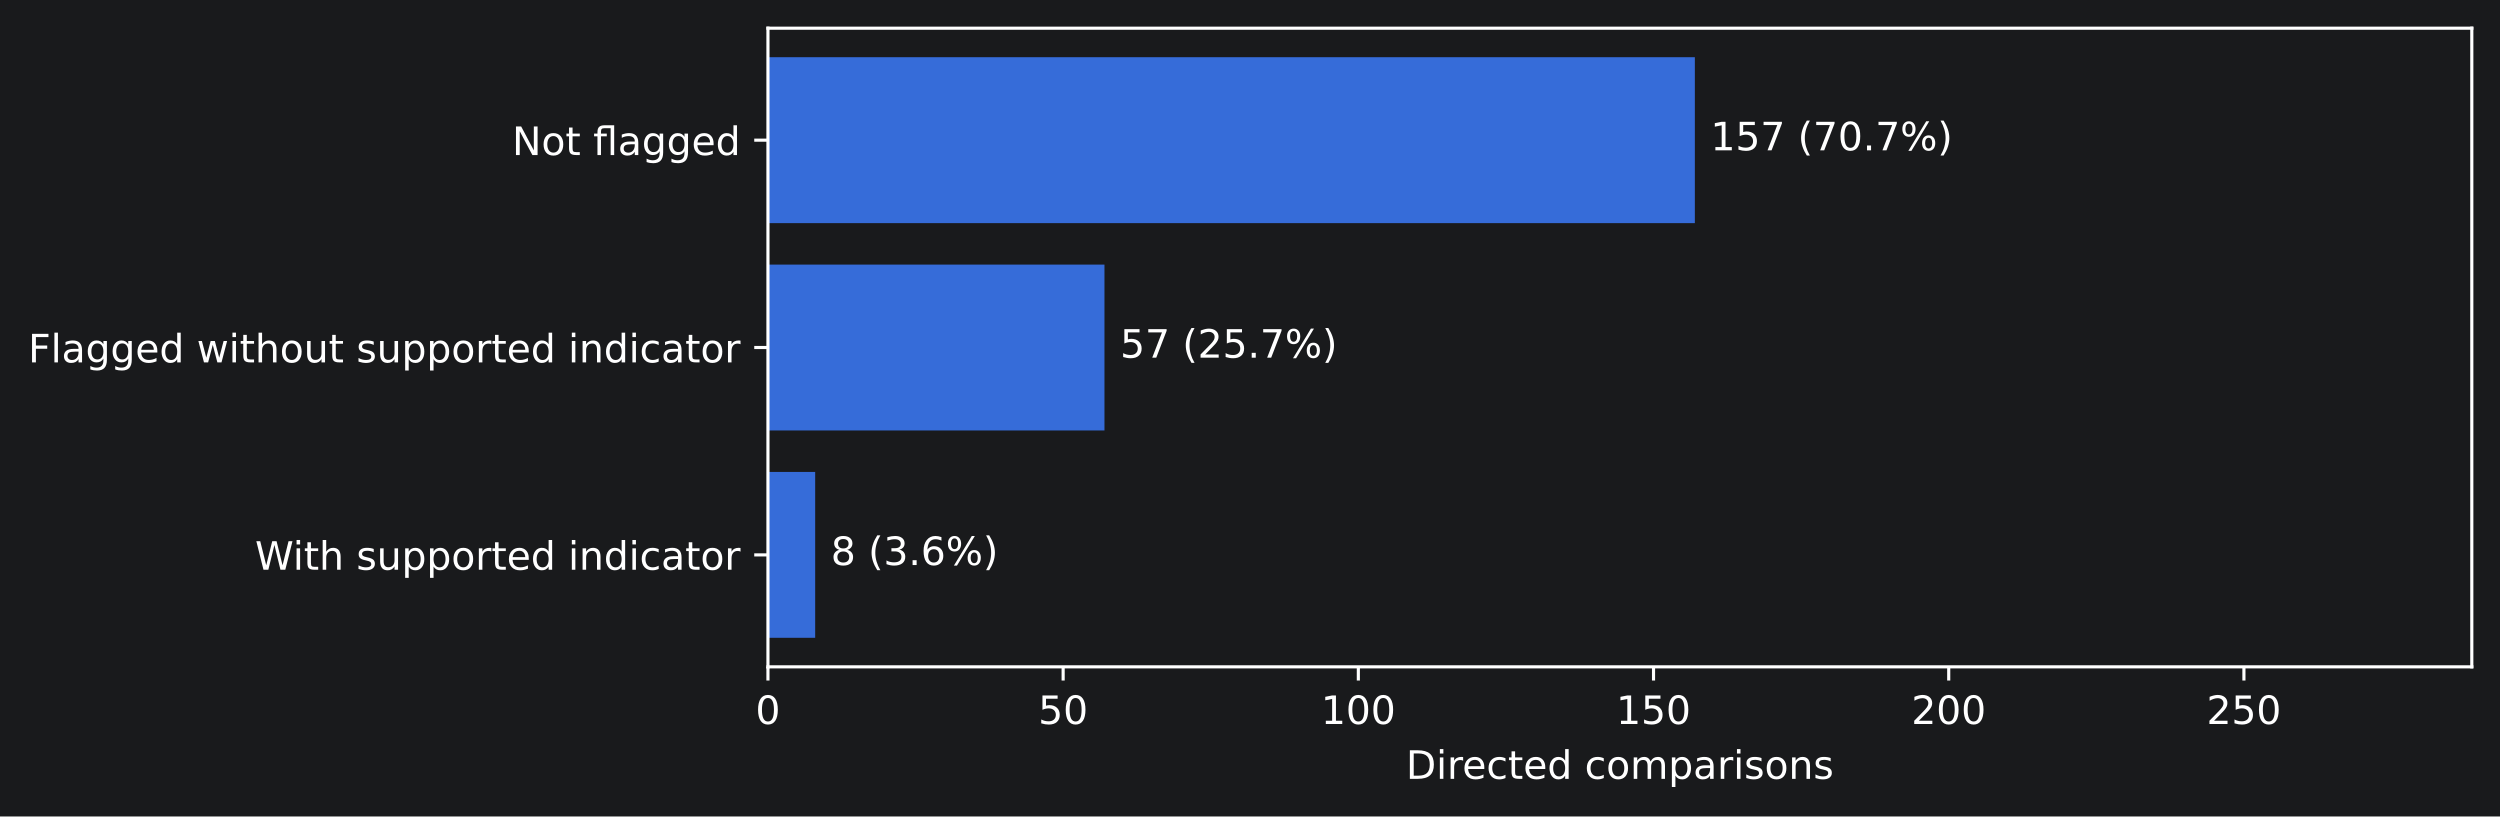
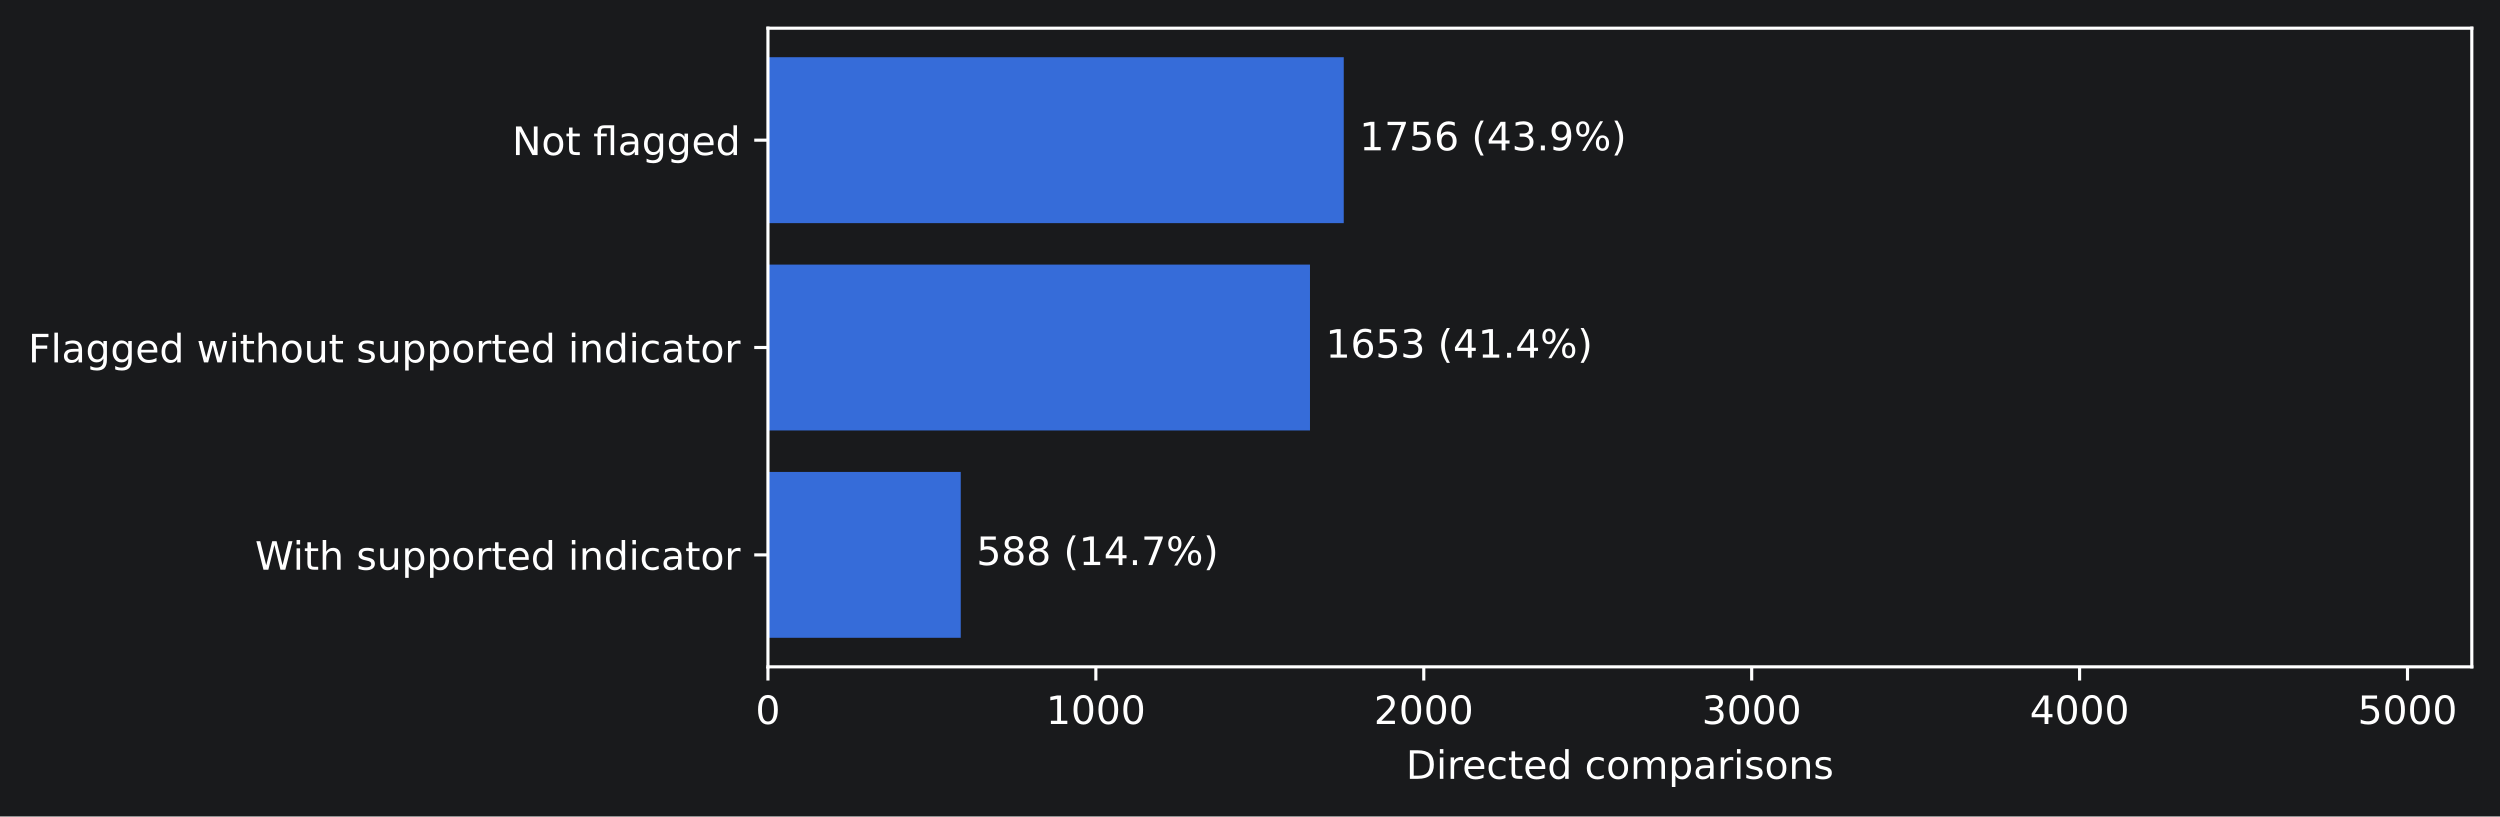
<svg xmlns="http://www.w3.org/2000/svg" xmlns:xlink="http://www.w3.org/1999/xlink" width="638.375pt" height="208.478pt" viewBox="0 0 638.375 208.478" version="1.1">
  <defs>
    <style type="text/css">*{stroke-linejoin: round; stroke-linecap: butt}</style>
  </defs>
  <g id="figure_1">
    <g id="patch_1">
      <path d="M 0 208.478  L 638.375 208.478  L 638.375 0  L 0 0  z " style="fill: #191a1c" />
    </g>
    <g id="axes_1">
      <g id="patch_2">
        <path d="M 196.095 170.278  L 631.175 170.278  L 631.175 7.2  L 196.095 7.2  z " style="fill: #191a1c" />
      </g>
      <g id="patch_3">
-         <path d="M 196.095 14.613  L 432.781 14.613  L 432.781 56.97  L 196.095 56.97  z " clip-path="url(#p026abe8a96)" style="fill: #366cd9" />
+         <path d="M 196.095 14.613  L 343.129 14.613  L 343.129 56.97  L 196.095 56.97  z " clip-path="url(#p300dc55b7f)" style="fill: #366cd9" />
      </g>
      <g id="patch_4">
-         <path d="M 196.095 67.56  L 282.026 67.56  L 282.026 109.918  L 196.095 109.918  z " clip-path="url(#p026abe8a96)" style="fill: #366cd9" />
+         <path d="M 196.095 67.56  L 334.504 67.56  L 334.504 109.918  L 196.095 109.918  z " clip-path="url(#p300dc55b7f)" style="fill: #366cd9" />
      </g>
      <g id="patch_5">
-         <path d="M 196.095 120.507  L 208.156 120.507  L 208.156 162.865  L 196.095 162.865  z " clip-path="url(#p026abe8a96)" style="fill: #366cd9" />
+         <path d="M 196.095 120.507  L 245.33 120.507  L 245.33 162.865  L 196.095 162.865  z " clip-path="url(#p300dc55b7f)" style="fill: #366cd9" />
      </g>
      <g id="matplotlib.axis_1">
        <g id="xtick_1">
          <g id="line2d_1">
            <defs>
-               <path id="m8bd6e8baff" d="M 0 0  L 0 3.5  " style="stroke: #ffffff; stroke-width: 0.8" />
+               <path id="m78f661e69b" d="M 0 0  L 0 3.5  " style="stroke: #ffffff; stroke-width: 0.8" />
            </defs>
            <g>
-               <use xlink:href="#m8bd6e8baff" x="196.095" y="170.278" style="fill: #ffffff; stroke: #ffffff; stroke-width: 0.8" />
+               <use xlink:href="#m78f661e69b" x="196.095" y="170.278" style="fill: #ffffff; stroke: #ffffff; stroke-width: 0.8" />
            </g>
          </g>
          <g id="text_1">
            <g style="fill: #ffffff" transform="translate(192.9141 184.8753) scale(0.1 -0.1)">
              <defs>
                <path id="DejaVuSans-13" d="M 2034 4250  Q 1547 4250 1301 3770  Q 1056 3291 1056 2328  Q 1056 1369 1301 889  Q 1547 409 2034 409  Q 2525 409 2770 889  Q 3016 1369 3016 2328  Q 3016 3291 2770 3770  Q 2525 4250 2034 4250  z M 2034 4750  Q 2819 4750 3233 4129  Q 3647 3509 3647 2328  Q 3647 1150 3233 529  Q 2819 -91 2034 -91  Q 1250 -91 836 529  Q 422 1150 422 2328  Q 422 3509 836 4129  Q 1250 4750 2034 4750  z " transform="scale(0.015625)" />
              </defs>
              <use xlink:href="#DejaVuSans-13" />
            </g>
          </g>
        </g>
        <g id="xtick_2">
          <g id="line2d_2">
            <g>
-               <use xlink:href="#m8bd6e8baff" x="271.473" y="170.278" style="fill: #ffffff; stroke: #ffffff; stroke-width: 0.8" />
+               <use xlink:href="#m78f661e69b" x="279.827" y="170.278" style="fill: #ffffff; stroke: #ffffff; stroke-width: 0.8" />
            </g>
          </g>
          <g id="text_2">
-             <g style="fill: #ffffff" transform="translate(265.1105 184.8753) scale(0.1 -0.1)">
-               <defs>
-                 <path id="DejaVuSans-18" d="M 691 4666  L 3169 4666  L 3169 4134  L 1269 4134  L 1269 2991  Q 1406 3038 1543 3061  Q 1681 3084 1819 3084  Q 2600 3084 3056 2656  Q 3513 2228 3513 1497  Q 3513 744 3044 326  Q 2575 -91 1722 -91  Q 1428 -91 1123 -41  Q 819 9 494 109  L 494 744  Q 775 591 1075 516  Q 1375 441 1709 441  Q 2250 441 2565 725  Q 2881 1009 2881 1497  Q 2881 1984 2565 2268  Q 2250 2553 1709 2553  Q 1456 2553 1204 2497  Q 953 2441 691 2322  L 691 4666  z " transform="scale(0.015625)" />
-               </defs>
-               <use xlink:href="#DejaVuSans-18" />
-               <use xlink:href="#DejaVuSans-13" transform="translate(63.625 0)" />
+             <g style="fill: #ffffff" transform="translate(267.1023 184.8753) scale(0.1 -0.1)">
+               <defs>
+                 <path id="DejaVuSans-14" d="M 794 531  L 1825 531  L 1825 4091  L 703 3866  L 703 4441  L 1819 4666  L 2450 4666  L 2450 531  L 3481 531  L 3481 0  L 794 0  L 794 531  z " transform="scale(0.015625)" />
+               </defs>
+               <use xlink:href="#DejaVuSans-14" />
+               <use xlink:href="#DejaVuSans-13" transform="translate(63.625 0)" />
+               <use xlink:href="#DejaVuSans-13" transform="translate(127.25 0)" />
+               <use xlink:href="#DejaVuSans-13" transform="translate(190.875 0)" />
            </g>
          </g>
        </g>
        <g id="xtick_3">
          <g id="line2d_3">
            <g>
-               <use xlink:href="#m8bd6e8baff" x="346.851" y="170.278" style="fill: #ffffff; stroke: #ffffff; stroke-width: 0.8" />
+               <use xlink:href="#m78f661e69b" x="363.559" y="170.278" style="fill: #ffffff; stroke: #ffffff; stroke-width: 0.8" />
            </g>
          </g>
          <g id="text_3">
-             <g style="fill: #ffffff" transform="translate(337.3069 184.8753) scale(0.1 -0.1)">
-               <defs>
-                 <path id="DejaVuSans-14" d="M 794 531  L 1825 531  L 1825 4091  L 703 3866  L 703 4441  L 1819 4666  L 2450 4666  L 2450 531  L 3481 531  L 3481 0  L 794 0  L 794 531  z " transform="scale(0.015625)" />
-               </defs>
-               <use xlink:href="#DejaVuSans-14" />
-               <use xlink:href="#DejaVuSans-13" transform="translate(63.625 0)" />
-               <use xlink:href="#DejaVuSans-13" transform="translate(127.25 0)" />
+             <g style="fill: #ffffff" transform="translate(350.8344 184.8753) scale(0.1 -0.1)">
+               <defs>
+                 <path id="DejaVuSans-15" d="M 1228 531  L 3431 531  L 3431 0  L 469 0  L 469 531  Q 828 903 1448 1529  Q 2069 2156 2228 2338  Q 2531 2678 2651 2914  Q 2772 3150 2772 3378  Q 2772 3750 2511 3984  Q 2250 4219 1831 4219  Q 1534 4219 1204 4116  Q 875 4013 500 3803  L 500 4441  Q 881 4594 1212 4672  Q 1544 4750 1819 4750  Q 2544 4750 2975 4387  Q 3406 4025 3406 3419  Q 3406 3131 3298 2873  Q 3191 2616 2906 2266  Q 2828 2175 2409 1742  Q 1991 1309 1228 531  z " transform="scale(0.015625)" />
+               </defs>
+               <use xlink:href="#DejaVuSans-15" />
+               <use xlink:href="#DejaVuSans-13" transform="translate(63.625 0)" />
+               <use xlink:href="#DejaVuSans-13" transform="translate(127.25 0)" />
+               <use xlink:href="#DejaVuSans-13" transform="translate(190.875 0)" />
            </g>
          </g>
        </g>
        <g id="xtick_4">
          <g id="line2d_4">
            <g>
-               <use xlink:href="#m8bd6e8baff" x="422.228" y="170.278" style="fill: #ffffff; stroke: #ffffff; stroke-width: 0.8" />
+               <use xlink:href="#m78f661e69b" x="447.291" y="170.278" style="fill: #ffffff; stroke: #ffffff; stroke-width: 0.8" />
            </g>
          </g>
          <g id="text_4">
-             <g style="fill: #ffffff" transform="translate(412.6846 184.8753) scale(0.1 -0.1)">
-               <use xlink:href="#DejaVuSans-14" />
-               <use xlink:href="#DejaVuSans-18" transform="translate(63.625 0)" />
-               <use xlink:href="#DejaVuSans-13" transform="translate(127.25 0)" />
+             <g style="fill: #ffffff" transform="translate(434.5664 184.8753) scale(0.1 -0.1)">
+               <defs>
+                 <path id="DejaVuSans-16" d="M 2597 2516  Q 3050 2419 3304 2112  Q 3559 1806 3559 1356  Q 3559 666 3084 287  Q 2609 -91 1734 -91  Q 1441 -91 1130 -33  Q 819 25 488 141  L 488 750  Q 750 597 1062 519  Q 1375 441 1716 441  Q 2309 441 2620 675  Q 2931 909 2931 1356  Q 2931 1769 2642 2001  Q 2353 2234 1838 2234  L 1294 2234  L 1294 2753  L 1863 2753  Q 2328 2753 2575 2939  Q 2822 3125 2822 3475  Q 2822 3834 2567 4026  Q 2313 4219 1838 4219  Q 1578 4219 1281 4162  Q 984 4106 628 3988  L 628 4550  Q 988 4650 1302 4700  Q 1616 4750 1894 4750  Q 2613 4750 3031 4423  Q 3450 4097 3450 3541  Q 3450 3153 3228 2886  Q 3006 2619 2597 2516  z " transform="scale(0.015625)" />
+               </defs>
+               <use xlink:href="#DejaVuSans-16" />
+               <use xlink:href="#DejaVuSans-13" transform="translate(63.625 0)" />
+               <use xlink:href="#DejaVuSans-13" transform="translate(127.25 0)" />
+               <use xlink:href="#DejaVuSans-13" transform="translate(190.875 0)" />
            </g>
          </g>
        </g>
        <g id="xtick_5">
          <g id="line2d_5">
            <g>
-               <use xlink:href="#m8bd6e8baff" x="497.606" y="170.278" style="fill: #ffffff; stroke: #ffffff; stroke-width: 0.8" />
+               <use xlink:href="#m78f661e69b" x="531.023" y="170.278" style="fill: #ffffff; stroke: #ffffff; stroke-width: 0.8" />
            </g>
          </g>
          <g id="text_5">
-             <g style="fill: #ffffff" transform="translate(488.0623 184.8753) scale(0.1 -0.1)">
-               <defs>
-                 <path id="DejaVuSans-15" d="M 1228 531  L 3431 531  L 3431 0  L 469 0  L 469 531  Q 828 903 1448 1529  Q 2069 2156 2228 2338  Q 2531 2678 2651 2914  Q 2772 3150 2772 3378  Q 2772 3750 2511 3984  Q 2250 4219 1831 4219  Q 1534 4219 1204 4116  Q 875 4013 500 3803  L 500 4441  Q 881 4594 1212 4672  Q 1544 4750 1819 4750  Q 2544 4750 2975 4387  Q 3406 4025 3406 3419  Q 3406 3131 3298 2873  Q 3191 2616 2906 2266  Q 2828 2175 2409 1742  Q 1991 1309 1228 531  z " transform="scale(0.015625)" />
-               </defs>
-               <use xlink:href="#DejaVuSans-15" />
-               <use xlink:href="#DejaVuSans-13" transform="translate(63.625 0)" />
-               <use xlink:href="#DejaVuSans-13" transform="translate(127.25 0)" />
+             <g style="fill: #ffffff" transform="translate(518.2984 184.8753) scale(0.1 -0.1)">
+               <defs>
+                 <path id="DejaVuSans-17" d="M 2419 4116  L 825 1625  L 2419 1625  L 2419 4116  z M 2253 4666  L 3047 4666  L 3047 1625  L 3713 1625  L 3713 1100  L 3047 1100  L 3047 0  L 2419 0  L 2419 1100  L 313 1100  L 313 1709  L 2253 4666  z " transform="scale(0.015625)" />
+               </defs>
+               <use xlink:href="#DejaVuSans-17" />
+               <use xlink:href="#DejaVuSans-13" transform="translate(63.625 0)" />
+               <use xlink:href="#DejaVuSans-13" transform="translate(127.25 0)" />
+               <use xlink:href="#DejaVuSans-13" transform="translate(190.875 0)" />
            </g>
          </g>
        </g>
        <g id="xtick_6">
          <g id="line2d_6">
            <g>
-               <use xlink:href="#m8bd6e8baff" x="572.984" y="170.278" style="fill: #ffffff; stroke: #ffffff; stroke-width: 0.8" />
+               <use xlink:href="#m78f661e69b" x="614.755" y="170.278" style="fill: #ffffff; stroke: #ffffff; stroke-width: 0.8" />
            </g>
          </g>
          <g id="text_6">
-             <g style="fill: #ffffff" transform="translate(563.44 184.8753) scale(0.1 -0.1)">
-               <use xlink:href="#DejaVuSans-15" />
-               <use xlink:href="#DejaVuSans-18" transform="translate(63.625 0)" />
-               <use xlink:href="#DejaVuSans-13" transform="translate(127.25 0)" />
+             <g style="fill: #ffffff" transform="translate(602.0305 184.8753) scale(0.1 -0.1)">
+               <defs>
+                 <path id="DejaVuSans-18" d="M 691 4666  L 3169 4666  L 3169 4134  L 1269 4134  L 1269 2991  Q 1406 3038 1543 3061  Q 1681 3084 1819 3084  Q 2600 3084 3056 2656  Q 3513 2228 3513 1497  Q 3513 744 3044 326  Q 2575 -91 1722 -91  Q 1428 -91 1123 -41  Q 819 9 494 109  L 494 744  Q 775 591 1075 516  Q 1375 441 1709 441  Q 2250 441 2565 725  Q 2881 1009 2881 1497  Q 2881 1984 2565 2268  Q 2250 2553 1709 2553  Q 1456 2553 1204 2497  Q 953 2441 691 2322  L 691 4666  z " transform="scale(0.015625)" />
+               </defs>
+               <use xlink:href="#DejaVuSans-18" />
+               <use xlink:href="#DejaVuSans-13" transform="translate(63.625 0)" />
+               <use xlink:href="#DejaVuSans-13" transform="translate(127.25 0)" />
+               <use xlink:href="#DejaVuSans-13" transform="translate(190.875 0)" />
            </g>
          </g>
        </g>
        <g id="text_7">
          <g style="fill: #ffffff" transform="translate(359.0259 198.8761) scale(0.1 -0.1)">
            <defs>
              <path id="DejaVuSans-27" d="M 1259 4147  L 1259 519  L 2022 519  Q 2988 519 3436 956  Q 3884 1394 3884 2338  Q 3884 3275 3436 3711  Q 2988 4147 2022 4147  L 1259 4147  z M 628 4666  L 1925 4666  Q 3281 4666 3915 4102  Q 4550 3538 4550 2338  Q 4550 1131 3912 565  Q 3275 0 1925 0  L 628 0  L 628 4666  z " transform="scale(0.015625)" />
              <path id="DejaVuSans-4c" d="M 603 3500  L 1178 3500  L 1178 0  L 603 0  L 603 3500  z M 603 4863  L 1178 4863  L 1178 4134  L 603 4134  L 603 4863  z " transform="scale(0.015625)" />
              <path id="DejaVuSans-55" d="M 2631 2963  Q 2534 3019 2420 3045  Q 2306 3072 2169 3072  Q 1681 3072 1420 2755  Q 1159 2438 1159 1844  L 1159 0  L 581 0  L 581 3500  L 1159 3500  L 1159 2956  Q 1341 3275 1631 3429  Q 1922 3584 2338 3584  Q 2397 3584 2469 3576  Q 2541 3569 2628 3553  L 2631 2963  z " transform="scale(0.015625)" />
              <path id="DejaVuSans-48" d="M 3597 1894  L 3597 1613  L 953 1613  Q 991 1019 1311 708  Q 1631 397 2203 397  Q 2534 397 2845 478  Q 3156 559 3463 722  L 3463 178  Q 3153 47 2828 -22  Q 2503 -91 2169 -91  Q 1331 -91 842 396  Q 353 884 353 1716  Q 353 2575 817 3079  Q 1281 3584 2069 3584  Q 2775 3584 3186 3129  Q 3597 2675 3597 1894  z M 3022 2063  Q 3016 2534 2758 2815  Q 2500 3097 2075 3097  Q 1594 3097 1305 2825  Q 1016 2553 972 2059  L 3022 2063  z " transform="scale(0.015625)" />
              <path id="DejaVuSans-46" d="M 3122 3366  L 3122 2828  Q 2878 2963 2633 3030  Q 2388 3097 2138 3097  Q 1578 3097 1268 2742  Q 959 2388 959 1747  Q 959 1106 1268 751  Q 1578 397 2138 397  Q 2388 397 2633 464  Q 2878 531 3122 666  L 3122 134  Q 2881 22 2623 -34  Q 2366 -91 2075 -91  Q 1284 -91 818 406  Q 353 903 353 1747  Q 353 2603 823 3093  Q 1294 3584 2113 3584  Q 2378 3584 2631 3529  Q 2884 3475 3122 3366  z " transform="scale(0.015625)" />
              <path id="DejaVuSans-57" d="M 1172 4494  L 1172 3500  L 2356 3500  L 2356 3053  L 1172 3053  L 1172 1153  Q 1172 725 1289 603  Q 1406 481 1766 481  L 2356 481  L 2356 0  L 1766 0  Q 1100 0 847 248  Q 594 497 594 1153  L 594 3053  L 172 3053  L 172 3500  L 594 3500  L 594 4494  L 1172 4494  z " transform="scale(0.015625)" />
              <path id="DejaVuSans-47" d="M 2906 2969  L 2906 4863  L 3481 4863  L 3481 0  L 2906 0  L 2906 525  Q 2725 213 2448 61  Q 2172 -91 1784 -91  Q 1150 -91 751 415  Q 353 922 353 1747  Q 353 2572 751 3078  Q 1150 3584 1784 3584  Q 2172 3584 2448 3432  Q 2725 3281 2906 2969  z M 947 1747  Q 947 1113 1208 752  Q 1469 391 1925 391  Q 2381 391 2643 752  Q 2906 1113 2906 1747  Q 2906 2381 2643 2742  Q 2381 3103 1925 3103  Q 1469 3103 1208 2742  Q 947 2381 947 1747  z " transform="scale(0.015625)" />
              <path id="DejaVuSans-3" transform="scale(0.015625)" />
              <path id="DejaVuSans-52" d="M 1959 3097  Q 1497 3097 1228 2736  Q 959 2375 959 1747  Q 959 1119 1226 758  Q 1494 397 1959 397  Q 2419 397 2687 759  Q 2956 1122 2956 1747  Q 2956 2369 2687 2733  Q 2419 3097 1959 3097  z M 1959 3584  Q 2709 3584 3137 3096  Q 3566 2609 3566 1747  Q 3566 888 3137 398  Q 2709 -91 1959 -91  Q 1206 -91 779 398  Q 353 888 353 1747  Q 353 2609 779 3096  Q 1206 3584 1959 3584  z " transform="scale(0.015625)" />
              <path id="DejaVuSans-50" d="M 3328 2828  Q 3544 3216 3844 3400  Q 4144 3584 4550 3584  Q 5097 3584 5394 3201  Q 5691 2819 5691 2113  L 5691 0  L 5113 0  L 5113 2094  Q 5113 2597 4934 2840  Q 4756 3084 4391 3084  Q 3944 3084 3684 2787  Q 3425 2491 3425 1978  L 3425 0  L 2847 0  L 2847 2094  Q 2847 2600 2669 2842  Q 2491 3084 2119 3084  Q 1678 3084 1418 2786  Q 1159 2488 1159 1978  L 1159 0  L 581 0  L 581 3500  L 1159 3500  L 1159 2956  Q 1356 3278 1631 3431  Q 1906 3584 2284 3584  Q 2666 3584 2933 3390  Q 3200 3197 3328 2828  z " transform="scale(0.015625)" />
              <path id="DejaVuSans-53" d="M 1159 525  L 1159 -1331  L 581 -1331  L 581 3500  L 1159 3500  L 1159 2969  Q 1341 3281 1617 3432  Q 1894 3584 2278 3584  Q 2916 3584 3314 3078  Q 3713 2572 3713 1747  Q 3713 922 3314 415  Q 2916 -91 2278 -91  Q 1894 -91 1617 61  Q 1341 213 1159 525  z M 3116 1747  Q 3116 2381 2855 2742  Q 2594 3103 2138 3103  Q 1681 3103 1420 2742  Q 1159 2381 1159 1747  Q 1159 1113 1420 752  Q 1681 391 2138 391  Q 2594 391 2855 752  Q 3116 1113 3116 1747  z " transform="scale(0.015625)" />
              <path id="DejaVuSans-44" d="M 2194 1759  Q 1497 1759 1228 1600  Q 959 1441 959 1056  Q 959 750 1161 570  Q 1363 391 1709 391  Q 2188 391 2477 730  Q 2766 1069 2766 1631  L 2766 1759  L 2194 1759  z M 3341 1997  L 3341 0  L 2766 0  L 2766 531  Q 2569 213 2275 61  Q 1981 -91 1556 -91  Q 1019 -91 701 211  Q 384 513 384 1019  Q 384 1609 779 1909  Q 1175 2209 1959 2209  L 2766 2209  L 2766 2266  Q 2766 2663 2505 2880  Q 2244 3097 1772 3097  Q 1472 3097 1187 3025  Q 903 2953 641 2809  L 641 3341  Q 956 3463 1253 3523  Q 1550 3584 1831 3584  Q 2591 3584 2966 3190  Q 3341 2797 3341 1997  z " transform="scale(0.015625)" />
              <path id="DejaVuSans-56" d="M 2834 3397  L 2834 2853  Q 2591 2978 2328 3040  Q 2066 3103 1784 3103  Q 1356 3103 1142 2972  Q 928 2841 928 2578  Q 928 2378 1081 2264  Q 1234 2150 1697 2047  L 1894 2003  Q 2506 1872 2764 1633  Q 3022 1394 3022 966  Q 3022 478 2636 193  Q 2250 -91 1575 -91  Q 1294 -91 989 -36  Q 684 19 347 128  L 347 722  Q 666 556 975 473  Q 1284 391 1588 391  Q 1994 391 2212 530  Q 2431 669 2431 922  Q 2431 1156 2273 1281  Q 2116 1406 1581 1522  L 1381 1569  Q 847 1681 609 1914  Q 372 2147 372 2553  Q 372 3047 722 3315  Q 1072 3584 1716 3584  Q 2034 3584 2315 3537  Q 2597 3491 2834 3397  z " transform="scale(0.015625)" />
              <path id="DejaVuSans-51" d="M 3513 2113  L 3513 0  L 2938 0  L 2938 2094  Q 2938 2591 2744 2837  Q 2550 3084 2163 3084  Q 1697 3084 1428 2787  Q 1159 2491 1159 1978  L 1159 0  L 581 0  L 581 3500  L 1159 3500  L 1159 2956  Q 1366 3272 1645 3428  Q 1925 3584 2291 3584  Q 2894 3584 3203 3211  Q 3513 2838 3513 2113  z " transform="scale(0.015625)" />
            </defs>
            <use xlink:href="#DejaVuSans-27" />
            <use xlink:href="#DejaVuSans-4c" transform="translate(77 0)" />
            <use xlink:href="#DejaVuSans-55" transform="translate(104.7812 0)" />
            <use xlink:href="#DejaVuSans-48" transform="translate(143.6875 0)" />
            <use xlink:href="#DejaVuSans-46" transform="translate(205.2188 0)" />
            <use xlink:href="#DejaVuSans-57" transform="translate(260.2031 0)" />
            <use xlink:href="#DejaVuSans-48" transform="translate(299.4062 0)" />
            <use xlink:href="#DejaVuSans-47" transform="translate(360.9375 0)" />
            <use xlink:href="#DejaVuSans-3" transform="translate(424.4219 0)" />
            <use xlink:href="#DejaVuSans-46" transform="translate(456.2031 0)" />
            <use xlink:href="#DejaVuSans-52" transform="translate(511.1875 0)" />
            <use xlink:href="#DejaVuSans-50" transform="translate(572.375 0)" />
            <use xlink:href="#DejaVuSans-53" transform="translate(669.7812 0)" />
            <use xlink:href="#DejaVuSans-44" transform="translate(733.2656 0)" />
            <use xlink:href="#DejaVuSans-55" transform="translate(794.5469 0)" />
            <use xlink:href="#DejaVuSans-4c" transform="translate(835.6562 0)" />
            <use xlink:href="#DejaVuSans-56" transform="translate(863.4375 0)" />
            <use xlink:href="#DejaVuSans-52" transform="translate(915.5312 0)" />
            <use xlink:href="#DejaVuSans-51" transform="translate(976.7188 0)" />
            <use xlink:href="#DejaVuSans-56" transform="translate(1040.094 0)" />
          </g>
        </g>
      </g>
      <g id="matplotlib.axis_2">
        <g id="ytick_1">
          <g id="line2d_7">
            <defs>
-               <path id="ma6ec2d094c" d="M 0 0  L -3.5 0  " style="stroke: #ffffff; stroke-width: 0.8" />
+               <path id="ma6cb2205b5" d="M 0 0  L -3.5 0  " style="stroke: #ffffff; stroke-width: 0.8" />
            </defs>
            <g>
-               <use xlink:href="#ma6ec2d094c" x="196.095" y="35.792" style="fill: #ffffff; stroke: #ffffff; stroke-width: 0.8" />
+               <use xlink:href="#ma6cb2205b5" x="196.095" y="35.792" style="fill: #ffffff; stroke: #ffffff; stroke-width: 0.8" />
            </g>
          </g>
          <g id="text_8">
            <g style="fill: #ffffff" transform="translate(130.7719 39.59076) scale(0.1 -0.1)">
              <defs>
                <path id="DejaVuSans-31" d="M 628 4666  L 1478 4666  L 3547 763  L 3547 4666  L 4159 4666  L 4159 0  L 3309 0  L 1241 3903  L 1241 0  L 628 0  L 628 4666  z " transform="scale(0.015625)" />
                <path id="DejaVuSans-13b0" d="M 1831 4863  L 3431 4863  L 3431 0  L 2853 0  L 2853 4384  L 1825 4384  Q 1516 4384 1395 4259  Q 1275 4134 1275 3809  L 1275 3500  L 2222 3500  L 2222 3053  L 1275 3053  L 1275 0  L 697 0  L 697 3053  L 147 3053  L 147 3500  L 697 3500  L 697 3744  Q 697 4328 969 4595  Q 1241 4863 1831 4863  z " transform="scale(0.015625)" />
                <path id="DejaVuSans-4a" d="M 2906 1791  Q 2906 2416 2648 2759  Q 2391 3103 1925 3103  Q 1463 3103 1205 2759  Q 947 2416 947 1791  Q 947 1169 1205 825  Q 1463 481 1925 481  Q 2391 481 2648 825  Q 2906 1169 2906 1791  z M 3481 434  Q 3481 -459 3084 -895  Q 2688 -1331 1869 -1331  Q 1566 -1331 1297 -1286  Q 1028 -1241 775 -1147  L 775 -588  Q 1028 -725 1275 -790  Q 1522 -856 1778 -856  Q 2344 -856 2625 -561  Q 2906 -266 2906 331  L 2906 616  Q 2728 306 2450 153  Q 2172 0 1784 0  Q 1141 0 747 490  Q 353 981 353 1791  Q 353 2603 747 3093  Q 1141 3584 1784 3584  Q 2172 3584 2450 3431  Q 2728 3278 2906 2969  L 2906 3500  L 3481 3500  L 3481 434  z " transform="scale(0.015625)" />
              </defs>
              <use xlink:href="#DejaVuSans-31" />
              <use xlink:href="#DejaVuSans-52" transform="translate(74.8125 0)" />
              <use xlink:href="#DejaVuSans-57" transform="translate(136 0)" />
              <use xlink:href="#DejaVuSans-3" transform="translate(175.2031 0)" />
              <use xlink:href="#DejaVuSans-13b0" transform="translate(206.9844 0)" />
              <use xlink:href="#DejaVuSans-44" transform="translate(269.9688 0)" />
              <use xlink:href="#DejaVuSans-4a" transform="translate(331.25 0)" />
              <use xlink:href="#DejaVuSans-4a" transform="translate(394.7344 0)" />
              <use xlink:href="#DejaVuSans-48" transform="translate(458.2188 0)" />
              <use xlink:href="#DejaVuSans-47" transform="translate(519.75 0)" />
            </g>
          </g>
        </g>
        <g id="ytick_2">
          <g id="line2d_8">
            <g>
-               <use xlink:href="#ma6ec2d094c" x="196.095" y="88.739" style="fill: #ffffff; stroke: #ffffff; stroke-width: 0.8" />
+               <use xlink:href="#ma6cb2205b5" x="196.095" y="88.739" style="fill: #ffffff; stroke: #ffffff; stroke-width: 0.8" />
            </g>
          </g>
          <g id="text_9">
            <g style="fill: #ffffff" transform="translate(7.2 92.53805) scale(0.1 -0.1)">
              <defs>
                <path id="DejaVuSans-29" d="M 628 4666  L 3309 4666  L 3309 4134  L 1259 4134  L 1259 2759  L 3109 2759  L 3109 2228  L 1259 2228  L 1259 0  L 628 0  L 628 4666  z " transform="scale(0.015625)" />
                <path id="DejaVuSans-4f" d="M 603 4863  L 1178 4863  L 1178 0  L 603 0  L 603 4863  z " transform="scale(0.015625)" />
                <path id="DejaVuSans-5a" d="M 269 3500  L 844 3500  L 1563 769  L 2278 3500  L 2956 3500  L 3675 769  L 4391 3500  L 4966 3500  L 4050 0  L 3372 0  L 2619 2869  L 1863 0  L 1184 0  L 269 3500  z " transform="scale(0.015625)" />
                <path id="DejaVuSans-4b" d="M 3513 2113  L 3513 0  L 2938 0  L 2938 2094  Q 2938 2591 2744 2837  Q 2550 3084 2163 3084  Q 1697 3084 1428 2787  Q 1159 2491 1159 1978  L 1159 0  L 581 0  L 581 4863  L 1159 4863  L 1159 2956  Q 1366 3272 1645 3428  Q 1925 3584 2291 3584  Q 2894 3584 3203 3211  Q 3513 2838 3513 2113  z " transform="scale(0.015625)" />
                <path id="DejaVuSans-58" d="M 544 1381  L 544 3500  L 1119 3500  L 1119 1403  Q 1119 906 1312 657  Q 1506 409 1894 409  Q 2359 409 2629 706  Q 2900 1003 2900 1516  L 2900 3500  L 3475 3500  L 3475 0  L 2900 0  L 2900 538  Q 2691 219 2414 64  Q 2138 -91 1772 -91  Q 1169 -91 856 284  Q 544 659 544 1381  z M 1991 3584  L 1991 3584  z " transform="scale(0.015625)" />
              </defs>
              <use xlink:href="#DejaVuSans-29" />
              <use xlink:href="#DejaVuSans-4f" transform="translate(57.51562 0)" />
              <use xlink:href="#DejaVuSans-44" transform="translate(85.29688 0)" />
              <use xlink:href="#DejaVuSans-4a" transform="translate(146.5781 0)" />
              <use xlink:href="#DejaVuSans-4a" transform="translate(210.0625 0)" />
              <use xlink:href="#DejaVuSans-48" transform="translate(273.5469 0)" />
              <use xlink:href="#DejaVuSans-47" transform="translate(335.0781 0)" />
              <use xlink:href="#DejaVuSans-3" transform="translate(398.5625 0)" />
              <use xlink:href="#DejaVuSans-5a" transform="translate(430.3438 0)" />
              <use xlink:href="#DejaVuSans-4c" transform="translate(512.125 0)" />
              <use xlink:href="#DejaVuSans-57" transform="translate(539.9062 0)" />
              <use xlink:href="#DejaVuSans-4b" transform="translate(579.1094 0)" />
              <use xlink:href="#DejaVuSans-52" transform="translate(642.4844 0)" />
              <use xlink:href="#DejaVuSans-58" transform="translate(703.6719 0)" />
              <use xlink:href="#DejaVuSans-57" transform="translate(767.0469 0)" />
              <use xlink:href="#DejaVuSans-3" transform="translate(806.25 0)" />
              <use xlink:href="#DejaVuSans-56" transform="translate(838.0312 0)" />
              <use xlink:href="#DejaVuSans-58" transform="translate(890.125 0)" />
              <use xlink:href="#DejaVuSans-53" transform="translate(953.5 0)" />
              <use xlink:href="#DejaVuSans-53" transform="translate(1016.984 0)" />
              <use xlink:href="#DejaVuSans-52" transform="translate(1080.469 0)" />
              <use xlink:href="#DejaVuSans-55" transform="translate(1141.656 0)" />
              <use xlink:href="#DejaVuSans-57" transform="translate(1182.766 0)" />
              <use xlink:href="#DejaVuSans-48" transform="translate(1221.969 0)" />
              <use xlink:href="#DejaVuSans-47" transform="translate(1283.5 0)" />
              <use xlink:href="#DejaVuSans-3" transform="translate(1346.984 0)" />
              <use xlink:href="#DejaVuSans-4c" transform="translate(1378.766 0)" />
              <use xlink:href="#DejaVuSans-51" transform="translate(1406.547 0)" />
              <use xlink:href="#DejaVuSans-47" transform="translate(1469.922 0)" />
              <use xlink:href="#DejaVuSans-4c" transform="translate(1533.406 0)" />
              <use xlink:href="#DejaVuSans-46" transform="translate(1561.188 0)" />
              <use xlink:href="#DejaVuSans-44" transform="translate(1616.172 0)" />
              <use xlink:href="#DejaVuSans-57" transform="translate(1677.453 0)" />
              <use xlink:href="#DejaVuSans-52" transform="translate(1716.656 0)" />
              <use xlink:href="#DejaVuSans-55" transform="translate(1777.844 0)" />
            </g>
          </g>
        </g>
        <g id="ytick_3">
          <g id="line2d_9">
            <g>
-               <use xlink:href="#ma6ec2d094c" x="196.095" y="141.686" style="fill: #ffffff; stroke: #ffffff; stroke-width: 0.8" />
+               <use xlink:href="#ma6cb2205b5" x="196.095" y="141.686" style="fill: #ffffff; stroke: #ffffff; stroke-width: 0.8" />
            </g>
          </g>
          <g id="text_10">
            <g style="fill: #ffffff" transform="translate(65.12188 145.4853) scale(0.1 -0.1)">
              <defs>
                <path id="DejaVuSans-3a" d="M 213 4666  L 850 4666  L 1831 722  L 2809 4666  L 3519 4666  L 4500 722  L 5478 4666  L 6119 4666  L 4947 0  L 4153 0  L 3169 4050  L 2175 0  L 1381 0  L 213 4666  z " transform="scale(0.015625)" />
              </defs>
              <use xlink:href="#DejaVuSans-3a" />
              <use xlink:href="#DejaVuSans-4c" transform="translate(96.67188 0)" />
              <use xlink:href="#DejaVuSans-57" transform="translate(124.4531 0)" />
              <use xlink:href="#DejaVuSans-4b" transform="translate(163.6562 0)" />
              <use xlink:href="#DejaVuSans-3" transform="translate(227.0312 0)" />
              <use xlink:href="#DejaVuSans-56" transform="translate(258.8125 0)" />
              <use xlink:href="#DejaVuSans-58" transform="translate(310.9062 0)" />
              <use xlink:href="#DejaVuSans-53" transform="translate(374.2812 0)" />
              <use xlink:href="#DejaVuSans-53" transform="translate(437.7656 0)" />
              <use xlink:href="#DejaVuSans-52" transform="translate(501.25 0)" />
              <use xlink:href="#DejaVuSans-55" transform="translate(562.4375 0)" />
              <use xlink:href="#DejaVuSans-57" transform="translate(603.5469 0)" />
              <use xlink:href="#DejaVuSans-48" transform="translate(642.75 0)" />
              <use xlink:href="#DejaVuSans-47" transform="translate(704.2812 0)" />
              <use xlink:href="#DejaVuSans-3" transform="translate(767.7656 0)" />
              <use xlink:href="#DejaVuSans-4c" transform="translate(799.5469 0)" />
              <use xlink:href="#DejaVuSans-51" transform="translate(827.3281 0)" />
              <use xlink:href="#DejaVuSans-47" transform="translate(890.7031 0)" />
              <use xlink:href="#DejaVuSans-4c" transform="translate(954.1875 0)" />
              <use xlink:href="#DejaVuSans-46" transform="translate(981.9688 0)" />
              <use xlink:href="#DejaVuSans-44" transform="translate(1036.953 0)" />
              <use xlink:href="#DejaVuSans-57" transform="translate(1098.234 0)" />
              <use xlink:href="#DejaVuSans-52" transform="translate(1137.438 0)" />
              <use xlink:href="#DejaVuSans-55" transform="translate(1198.625 0)" />
            </g>
          </g>
        </g>
      </g>
      <g id="patch_6">
        <path d="M 196.095 170.278  L 196.095 7.2  " style="fill: none; stroke: #ffffff; stroke-width: 0.8; stroke-linejoin: miter; stroke-linecap: square" />
      </g>
      <g id="patch_7">
        <path d="M 631.175 170.278  L 631.175 7.2  " style="fill: none; stroke: #ffffff; stroke-width: 0.8; stroke-linejoin: miter; stroke-linecap: square" />
      </g>
      <g id="patch_8">
        <path d="M 196.095 170.278  L 631.175 170.278  " style="fill: none; stroke: #ffffff; stroke-width: 0.8; stroke-linejoin: miter; stroke-linecap: square" />
      </g>
      <g id="patch_9">
        <path d="M 196.095 7.2  L 631.175 7.2  " style="fill: none; stroke: #ffffff; stroke-width: 0.8; stroke-linejoin: miter; stroke-linecap: square" />
      </g>
      <g id="text_11">
-         <g style="fill: #ffffff" transform="translate(436.7812 38.38919) scale(0.1 -0.1)">
+         <g style="fill: #ffffff" transform="translate(347.1288 38.38919) scale(0.1 -0.1)">
          <defs>
            <path id="DejaVuSans-1a" d="M 525 4666  L 3525 4666  L 3525 4397  L 1831 0  L 1172 0  L 2766 4134  L 525 4134  L 525 4666  z " transform="scale(0.015625)" />
+             <path id="DejaVuSans-19" d="M 2113 2584  Q 1688 2584 1439 2293  Q 1191 2003 1191 1497  Q 1191 994 1439 701  Q 1688 409 2113 409  Q 2538 409 2786 701  Q 3034 994 3034 1497  Q 3034 2003 2786 2293  Q 2538 2584 2113 2584  z M 3366 4563  L 3366 3988  Q 3128 4100 2886 4159  Q 2644 4219 2406 4219  Q 1781 4219 1451 3797  Q 1122 3375 1075 2522  Q 1259 2794 1537 2939  Q 1816 3084 2150 3084  Q 2853 3084 3261 2657  Q 3669 2231 3669 1497  Q 3669 778 3244 343  Q 2819 -91 2113 -91  Q 1303 -91 875 529  Q 447 1150 447 2328  Q 447 3434 972 4092  Q 1497 4750 2381 4750  Q 2619 4750 2861 4703  Q 3103 4656 3366 4563  z " transform="scale(0.015625)" />
            <path id="DejaVuSans-b" d="M 1984 4856  Q 1566 4138 1362 3434  Q 1159 2731 1159 2009  Q 1159 1288 1364 580  Q 1569 -128 1984 -844  L 1484 -844  Q 1016 -109 783 600  Q 550 1309 550 2009  Q 550 2706 781 3412  Q 1013 4119 1484 4856  L 1984 4856  z " transform="scale(0.015625)" />
            <path id="DejaVuSans-11" d="M 684 794  L 1344 794  L 1344 0  L 684 0  L 684 794  z " transform="scale(0.015625)" />
+             <path id="DejaVuSans-1c" d="M 703 97  L 703 672  Q 941 559 1184 500  Q 1428 441 1663 441  Q 2288 441 2617 861  Q 2947 1281 2994 2138  Q 2813 1869 2534 1725  Q 2256 1581 1919 1581  Q 1219 1581 811 2004  Q 403 2428 403 3163  Q 403 3881 828 4315  Q 1253 4750 1959 4750  Q 2769 4750 3195 4129  Q 3622 3509 3622 2328  Q 3622 1225 3098 567  Q 2575 -91 1691 -91  Q 1453 -91 1209 -44  Q 966 3 703 97  z M 1959 2075  Q 2384 2075 2632 2365  Q 2881 2656 2881 3163  Q 2881 3666 2632 3958  Q 2384 4250 1959 4250  Q 1534 4250 1286 3958  Q 1038 3666 1038 3163  Q 1038 2656 1286 2365  Q 1534 2075 1959 2075  z " transform="scale(0.015625)" />
            <path id="DejaVuSans-8" d="M 4653 2053  Q 4381 2053 4226 1822  Q 4072 1591 4072 1178  Q 4072 772 4226 539  Q 4381 306 4653 306  Q 4919 306 5073 539  Q 5228 772 5228 1178  Q 5228 1588 5073 1820  Q 4919 2053 4653 2053  z M 4653 2450  Q 5147 2450 5437 2106  Q 5728 1763 5728 1178  Q 5728 594 5436 251  Q 5144 -91 4653 -91  Q 4153 -91 3862 251  Q 3572 594 3572 1178  Q 3572 1766 3864 2108  Q 4156 2450 4653 2450  z M 1428 4353  Q 1159 4353 1004 4120  Q 850 3888 850 3481  Q 850 3069 1003 2837  Q 1156 2606 1428 2606  Q 1700 2606 1854 2837  Q 2009 3069 2009 3481  Q 2009 3884 1853 4118  Q 1697 4353 1428 4353  z M 4250 4750  L 4750 4750  L 1831 -91  L 1331 -91  L 4250 4750  z M 1428 4750  Q 1922 4750 2215 4408  Q 2509 4066 2509 3481  Q 2509 2891 2217 2550  Q 1925 2209 1428 2209  Q 931 2209 642 2551  Q 353 2894 353 3481  Q 353 4063 643 4406  Q 934 4750 1428 4750  z " transform="scale(0.015625)" />
            <path id="DejaVuSans-c" d="M 513 4856  L 1013 4856  Q 1481 4119 1714 3412  Q 1947 2706 1947 2009  Q 1947 1309 1714 600  Q 1481 -109 1013 -844  L 513 -844  Q 928 -128 1133 580  Q 1338 1288 1338 2009  Q 1338 2731 1133 3434  Q 928 4138 513 4856  z " transform="scale(0.015625)" />
          </defs>
          <use xlink:href="#DejaVuSans-14" />
-           <use xlink:href="#DejaVuSans-18" transform="translate(63.625 0)" />
-           <use xlink:href="#DejaVuSans-1a" transform="translate(127.25 0)" />
+           <use xlink:href="#DejaVuSans-1a" transform="translate(63.625 0)" />
+           <use xlink:href="#DejaVuSans-18" transform="translate(127.25 0)" />
+           <use xlink:href="#DejaVuSans-19" transform="translate(190.875 0)" />
+           <use xlink:href="#DejaVuSans-3" transform="translate(254.5 0)" />
+           <use xlink:href="#DejaVuSans-b" transform="translate(286.2812 0)" />
+           <use xlink:href="#DejaVuSans-17" transform="translate(325.2969 0)" />
+           <use xlink:href="#DejaVuSans-16" transform="translate(388.9219 0)" />
+           <use xlink:href="#DejaVuSans-11" transform="translate(452.5469 0)" />
+           <use xlink:href="#DejaVuSans-1c" transform="translate(484.3281 0)" />
+           <use xlink:href="#DejaVuSans-8" transform="translate(547.9531 0)" />
+           <use xlink:href="#DejaVuSans-c" transform="translate(642.9688 0)" />
+         </g>
+       </g>
+       <g id="text_12">
+         <g style="fill: #ffffff" transform="translate(338.5044 91.33648) scale(0.1 -0.1)">
+           <use xlink:href="#DejaVuSans-14" />
+           <use xlink:href="#DejaVuSans-19" transform="translate(63.625 0)" />
+           <use xlink:href="#DejaVuSans-18" transform="translate(127.25 0)" />
+           <use xlink:href="#DejaVuSans-16" transform="translate(190.875 0)" />
+           <use xlink:href="#DejaVuSans-3" transform="translate(254.5 0)" />
+           <use xlink:href="#DejaVuSans-b" transform="translate(286.2812 0)" />
+           <use xlink:href="#DejaVuSans-17" transform="translate(325.2969 0)" />
+           <use xlink:href="#DejaVuSans-14" transform="translate(388.9219 0)" />
+           <use xlink:href="#DejaVuSans-11" transform="translate(452.5469 0)" />
+           <use xlink:href="#DejaVuSans-17" transform="translate(484.3281 0)" />
+           <use xlink:href="#DejaVuSans-8" transform="translate(547.9531 0)" />
+           <use xlink:href="#DejaVuSans-c" transform="translate(642.9688 0)" />
+         </g>
+       </g>
+       <g id="text_13">
+         <g style="fill: #ffffff" transform="translate(249.3297 144.2838) scale(0.1 -0.1)">
+           <defs>
+             <path id="DejaVuSans-1b" d="M 2034 2216  Q 1584 2216 1326 1975  Q 1069 1734 1069 1313  Q 1069 891 1326 650  Q 1584 409 2034 409  Q 2484 409 2743 651  Q 3003 894 3003 1313  Q 3003 1734 2745 1975  Q 2488 2216 2034 2216  z M 1403 2484  Q 997 2584 770 2862  Q 544 3141 544 3541  Q 544 4100 942 4425  Q 1341 4750 2034 4750  Q 2731 4750 3128 4425  Q 3525 4100 3525 3541  Q 3525 3141 3298 2862  Q 3072 2584 2669 2484  Q 3125 2378 3379 2068  Q 3634 1759 3634 1313  Q 3634 634 3220 271  Q 2806 -91 2034 -91  Q 1263 -91 848 271  Q 434 634 434 1313  Q 434 1759 690 2068  Q 947 2378 1403 2484  z M 1172 3481  Q 1172 3119 1398 2916  Q 1625 2713 2034 2713  Q 2441 2713 2670 2916  Q 2900 3119 2900 3481  Q 2900 3844 2670 4047  Q 2441 4250 2034 4250  Q 1625 4250 1398 4047  Q 1172 3844 1172 3481  z " transform="scale(0.015625)" />
+           </defs>
+           <use xlink:href="#DejaVuSans-18" />
+           <use xlink:href="#DejaVuSans-1b" transform="translate(63.625 0)" />
+           <use xlink:href="#DejaVuSans-1b" transform="translate(127.25 0)" />
          <use xlink:href="#DejaVuSans-3" transform="translate(190.875 0)" />
          <use xlink:href="#DejaVuSans-b" transform="translate(222.6562 0)" />
-           <use xlink:href="#DejaVuSans-1a" transform="translate(261.6719 0)" />
-           <use xlink:href="#DejaVuSans-13" transform="translate(325.2969 0)" />
+           <use xlink:href="#DejaVuSans-14" transform="translate(261.6719 0)" />
+           <use xlink:href="#DejaVuSans-17" transform="translate(325.2969 0)" />
          <use xlink:href="#DejaVuSans-11" transform="translate(388.9219 0)" />
          <use xlink:href="#DejaVuSans-1a" transform="translate(420.7031 0)" />
          <use xlink:href="#DejaVuSans-8" transform="translate(484.3281 0)" />
          <use xlink:href="#DejaVuSans-c" transform="translate(579.3438 0)" />
        </g>
      </g>
-       <g id="text_12">
-         <g style="fill: #ffffff" transform="translate(286.0259 91.33648) scale(0.1 -0.1)">
-           <use xlink:href="#DejaVuSans-18" />
-           <use xlink:href="#DejaVuSans-1a" transform="translate(63.625 0)" />
-           <use xlink:href="#DejaVuSans-3" transform="translate(127.25 0)" />
-           <use xlink:href="#DejaVuSans-b" transform="translate(159.0312 0)" />
-           <use xlink:href="#DejaVuSans-15" transform="translate(198.0469 0)" />
-           <use xlink:href="#DejaVuSans-18" transform="translate(261.6719 0)" />
-           <use xlink:href="#DejaVuSans-11" transform="translate(325.2969 0)" />
-           <use xlink:href="#DejaVuSans-1a" transform="translate(357.0781 0)" />
-           <use xlink:href="#DejaVuSans-8" transform="translate(420.7031 0)" />
-           <use xlink:href="#DejaVuSans-c" transform="translate(515.7188 0)" />
-         </g>
-       </g>
-       <g id="text_13">
-         <g style="fill: #ffffff" transform="translate(212.1557 144.2838) scale(0.1 -0.1)">
-           <defs>
-             <path id="DejaVuSans-1b" d="M 2034 2216  Q 1584 2216 1326 1975  Q 1069 1734 1069 1313  Q 1069 891 1326 650  Q 1584 409 2034 409  Q 2484 409 2743 651  Q 3003 894 3003 1313  Q 3003 1734 2745 1975  Q 2488 2216 2034 2216  z M 1403 2484  Q 997 2584 770 2862  Q 544 3141 544 3541  Q 544 4100 942 4425  Q 1341 4750 2034 4750  Q 2731 4750 3128 4425  Q 3525 4100 3525 3541  Q 3525 3141 3298 2862  Q 3072 2584 2669 2484  Q 3125 2378 3379 2068  Q 3634 1759 3634 1313  Q 3634 634 3220 271  Q 2806 -91 2034 -91  Q 1263 -91 848 271  Q 434 634 434 1313  Q 434 1759 690 2068  Q 947 2378 1403 2484  z M 1172 3481  Q 1172 3119 1398 2916  Q 1625 2713 2034 2713  Q 2441 2713 2670 2916  Q 2900 3119 2900 3481  Q 2900 3844 2670 4047  Q 2441 4250 2034 4250  Q 1625 4250 1398 4047  Q 1172 3844 1172 3481  z " transform="scale(0.015625)" />
-             <path id="DejaVuSans-16" d="M 2597 2516  Q 3050 2419 3304 2112  Q 3559 1806 3559 1356  Q 3559 666 3084 287  Q 2609 -91 1734 -91  Q 1441 -91 1130 -33  Q 819 25 488 141  L 488 750  Q 750 597 1062 519  Q 1375 441 1716 441  Q 2309 441 2620 675  Q 2931 909 2931 1356  Q 2931 1769 2642 2001  Q 2353 2234 1838 2234  L 1294 2234  L 1294 2753  L 1863 2753  Q 2328 2753 2575 2939  Q 2822 3125 2822 3475  Q 2822 3834 2567 4026  Q 2313 4219 1838 4219  Q 1578 4219 1281 4162  Q 984 4106 628 3988  L 628 4550  Q 988 4650 1302 4700  Q 1616 4750 1894 4750  Q 2613 4750 3031 4423  Q 3450 4097 3450 3541  Q 3450 3153 3228 2886  Q 3006 2619 2597 2516  z " transform="scale(0.015625)" />
-             <path id="DejaVuSans-19" d="M 2113 2584  Q 1688 2584 1439 2293  Q 1191 2003 1191 1497  Q 1191 994 1439 701  Q 1688 409 2113 409  Q 2538 409 2786 701  Q 3034 994 3034 1497  Q 3034 2003 2786 2293  Q 2538 2584 2113 2584  z M 3366 4563  L 3366 3988  Q 3128 4100 2886 4159  Q 2644 4219 2406 4219  Q 1781 4219 1451 3797  Q 1122 3375 1075 2522  Q 1259 2794 1537 2939  Q 1816 3084 2150 3084  Q 2853 3084 3261 2657  Q 3669 2231 3669 1497  Q 3669 778 3244 343  Q 2819 -91 2113 -91  Q 1303 -91 875 529  Q 447 1150 447 2328  Q 447 3434 972 4092  Q 1497 4750 2381 4750  Q 2619 4750 2861 4703  Q 3103 4656 3366 4563  z " transform="scale(0.015625)" />
-           </defs>
-           <use xlink:href="#DejaVuSans-1b" />
-           <use xlink:href="#DejaVuSans-3" transform="translate(63.625 0)" />
-           <use xlink:href="#DejaVuSans-b" transform="translate(95.40625 0)" />
-           <use xlink:href="#DejaVuSans-16" transform="translate(134.4219 0)" />
-           <use xlink:href="#DejaVuSans-11" transform="translate(198.0469 0)" />
-           <use xlink:href="#DejaVuSans-19" transform="translate(229.8281 0)" />
-           <use xlink:href="#DejaVuSans-8" transform="translate(293.4531 0)" />
-           <use xlink:href="#DejaVuSans-c" transform="translate(388.4688 0)" />
-         </g>
-       </g>
    </g>
  </g>
  <defs>
-     <clipPath id="p026abe8a96">
+     <clipPath id="p300dc55b7f">
      <rect x="196.095" y="7.2" width="435.08" height="163.078" />
    </clipPath>
  </defs>
</svg>
